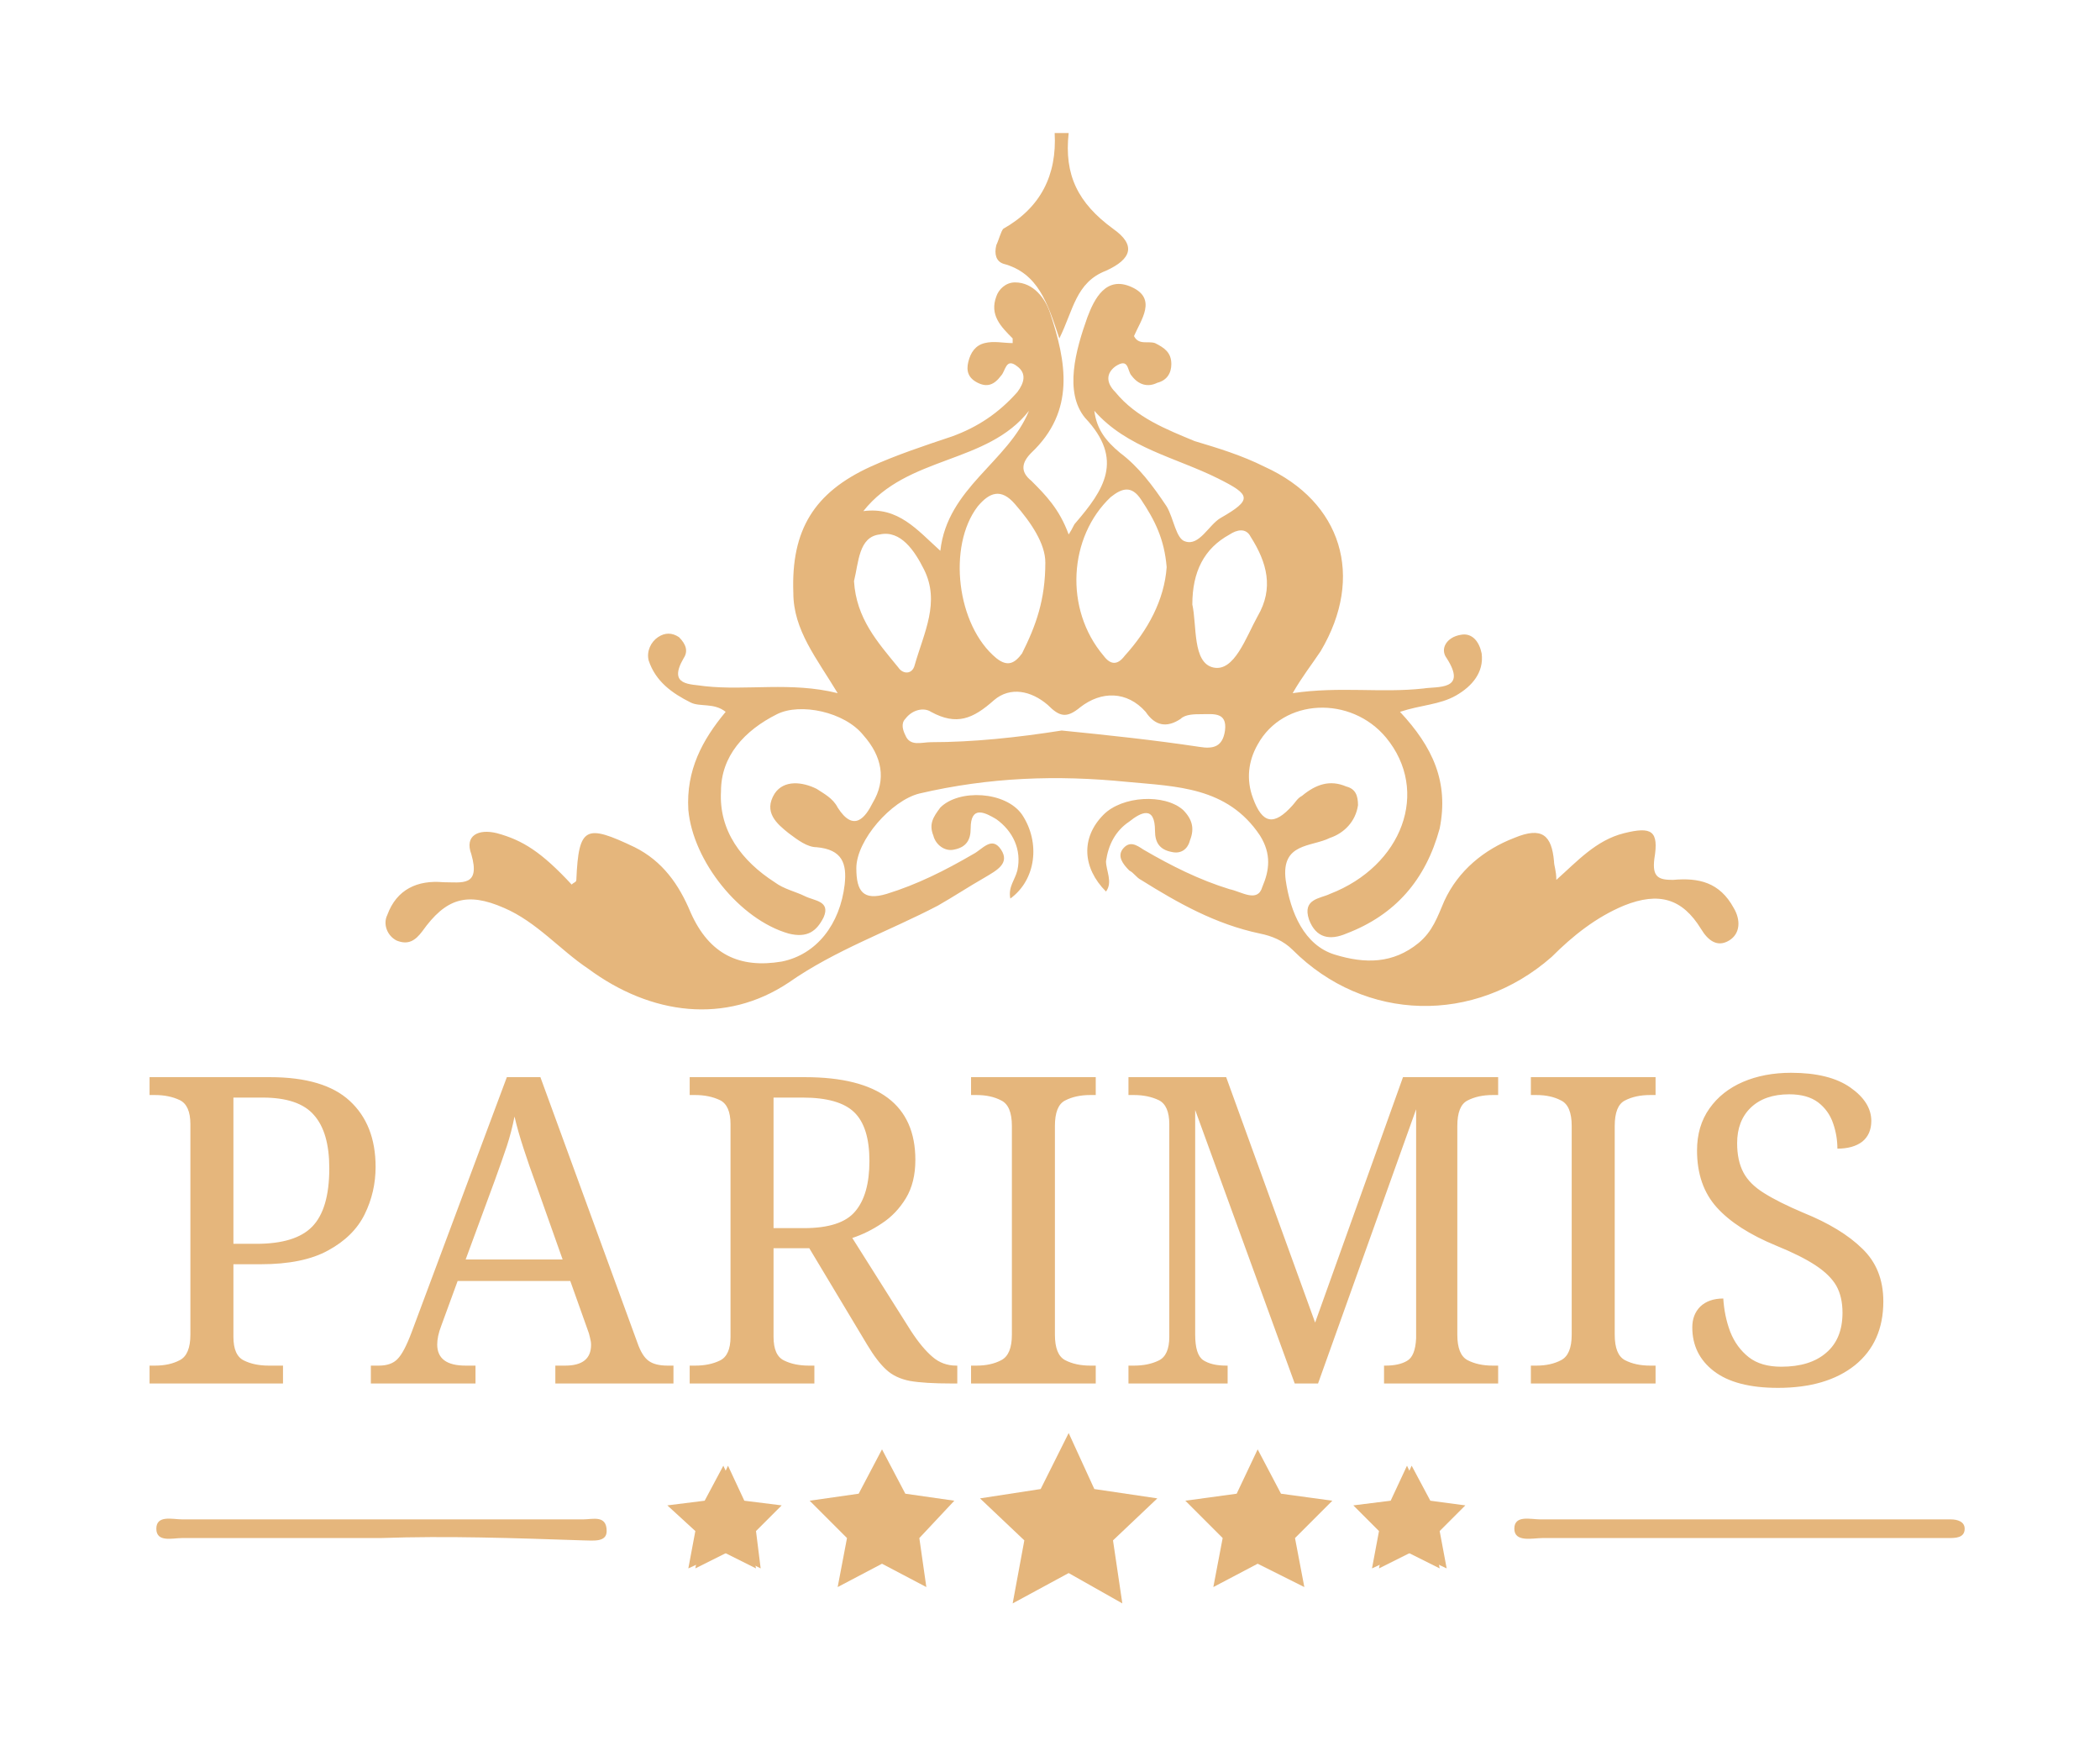
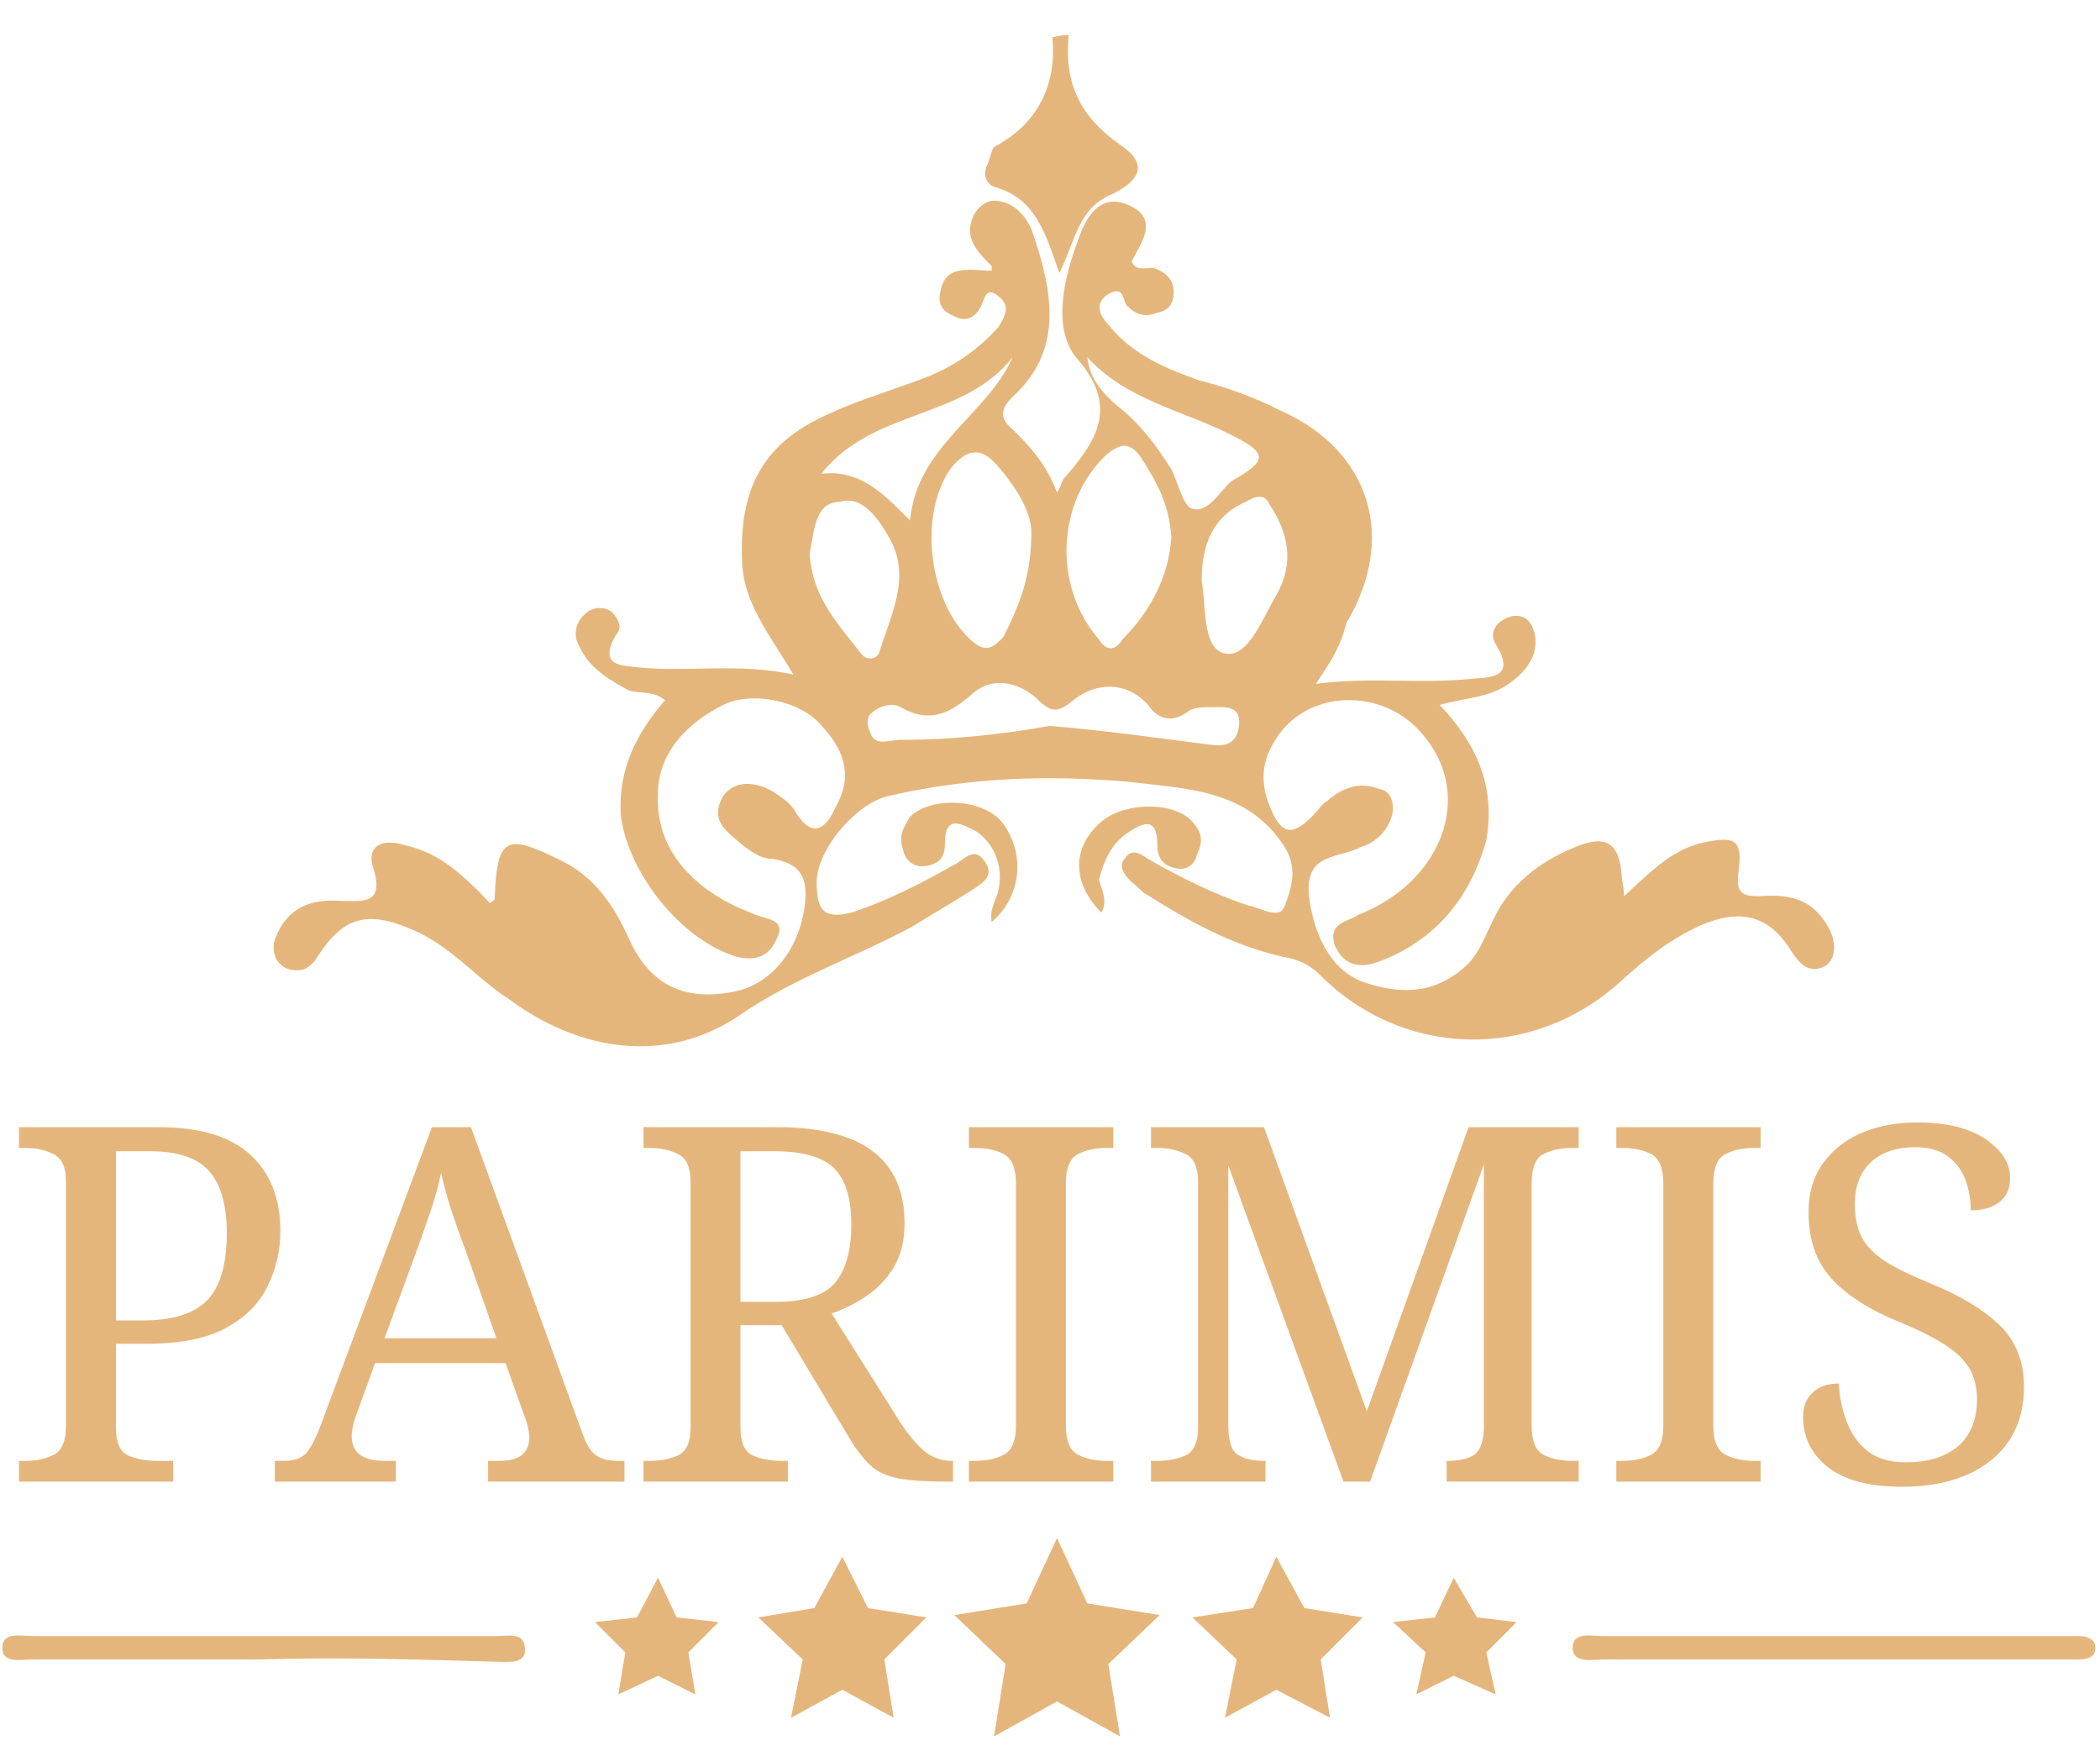
- <svg xmlns="http://www.w3.org/2000/svg" version="1.1" id="Layer_1" x="0px" y="0px" viewBox="0 0 90 75" style="enable-background:new 0 0 90 75;" xml:space="preserve">
+ <svg xmlns="http://www.w3.org/2000/svg" version="1.1" id="Layer_1" x="0px" y="0px" viewBox="-594 38 90 75" style="enable-background:new -594 38 90 75;" xml:space="preserve">
  <style type="text/css">
	.st0{fill:#E5B67C;}
	.st1{font-family:'Georgia';}
- 	.st2{font-size:18.385px;}
+ 	.st2{font-size:21.26px;}
</style>
  <g id="Layer_1_1_">
    <g id="XMLID_31_">
-       <path id="XMLID_21_" class="st0" d="M45.8,5.7c-0.2,1.8,0.4,3,1.9,4.1c1,0.7,0.8,1.3-0.3,1.8c-1.3,0.5-1.4,1.7-2,2.9    c-0.5-1.5-0.9-2.8-2.4-3.2c-0.3-0.1-0.4-0.4-0.3-0.8c0.1-0.2,0.2-0.6,0.3-0.7c1.6-0.9,2.3-2.3,2.2-4.1C45.5,5.7,45.7,5.7,45.8,5.7    z" />
-       <path id="XMLID_36_" class="st0" d="M55.4,29.7c2-0.3,3.8,0,5.6-0.2c0.6-0.1,1.9,0.1,1-1.3c-0.3-0.4,0-0.9,0.6-1    c0.5-0.1,0.8,0.3,0.9,0.8c0.1,0.8-0.4,1.4-1.1,1.8s-1.5,0.4-2.4,0.7c1.4,1.5,2.1,3,1.7,5c-0.6,2.2-1.9,3.7-4,4.5    c-0.7,0.3-1.3,0.2-1.6-0.6c-0.3-0.9,0.5-0.9,0.9-1.1c3.1-1.2,4.3-4.4,2.4-6.7c-1.5-1.8-4.4-1.7-5.5,0.3c-0.4,0.7-0.5,1.5-0.2,2.3    c0.4,1.1,0.9,1.2,1.7,0.3c0.1-0.1,0.2-0.3,0.4-0.4c0.6-0.5,1.2-0.7,1.9-0.4c0.4,0.1,0.5,0.4,0.5,0.8c-0.1,0.7-0.6,1.2-1.2,1.4    c-0.8,0.4-2.1,0.2-1.9,1.8c0.2,1.4,0.8,2.8,2.1,3.2c1.3,0.4,2.5,0.4,3.6-0.5c0.6-0.5,0.8-1.1,1.1-1.8c0.6-1.3,1.7-2.2,3-2.7    c1.2-0.5,1.6-0.1,1.7,1c0,0.2,0.1,0.4,0.1,0.8c0.9-0.8,1.7-1.7,2.9-2c1.2-0.3,1.5-0.1,1.3,1.1c-0.1,0.8,0.2,0.9,0.8,0.9    c1.1-0.1,2,0.1,2.6,1.2c0.3,0.5,0.3,1.1-0.2,1.4c-0.5,0.3-0.9,0-1.2-0.5c-0.8-1.3-1.8-1.6-3.3-1c-1.2,0.5-2.2,1.3-3.1,2.2    c-3.3,2.9-8,2.8-11.1-0.3c-0.4-0.4-0.9-0.6-1.4-0.7c-1.9-0.4-3.5-1.3-5.1-2.3c-0.2-0.1-0.3-0.3-0.5-0.4c-0.3-0.3-0.5-0.6-0.3-0.9    c0.3-0.4,0.6-0.2,0.9,0c1.2,0.7,2.4,1.3,3.7,1.7c0.5,0.1,1.2,0.6,1.4-0.1c0.3-0.7,0.4-1.4-0.1-2.2c-1.4-2.1-3.6-2.1-5.7-2.3    c-3-0.3-5.9-0.2-8.9,0.5c-1.2,0.3-2.7,2-2.7,3.2c0,1,0.3,1.4,1.3,1.1c1.3-0.4,2.5-1,3.7-1.7c0.4-0.2,0.8-0.8,1.2-0.2    c0.4,0.6-0.2,0.9-0.7,1.2c-0.7,0.4-1.3,0.8-2,1.2c-2.1,1.1-4.4,1.9-6.4,3.3c-2.7,1.8-5.9,1.4-8.6-0.6c-1.2-0.8-2.2-2-3.6-2.6    c-1.6-0.7-2.5-0.4-3.5,1c-0.3,0.4-0.6,0.6-1.1,0.4c-0.4-0.2-0.6-0.7-0.4-1.1c0.4-1.1,1.3-1.5,2.4-1.4c0.8,0,1.6,0.2,1.2-1.2    c-0.3-0.8,0.3-1.1,1.1-0.9c1.1,0.3,1.9,0.8,3.2,2.2c0.1-0.1,0.2-0.1,0.2-0.2c0.1-2.3,0.4-2.4,2.5-1.4c1.2,0.6,1.9,1.6,2.4,2.8    c0.8,1.8,2.1,2.4,3.9,2.1c1.5-0.3,2.5-1.6,2.7-3.3c0.1-0.9-0.1-1.5-1.2-1.6c-0.4,0-0.8-0.3-1.2-0.6c-0.5-0.4-1.1-0.9-0.6-1.7    c0.4-0.6,1.2-0.5,1.8-0.2c0.3,0.2,0.7,0.4,0.9,0.8c0.7,1.1,1.2,0.4,1.5-0.2c0.6-1,0.4-2-0.4-2.9c-0.8-1-2.7-1.4-3.7-0.9    c-1.4,0.7-2.4,1.8-2.4,3.3c-0.1,1.7,0.9,3,2.3,3.9c0.4,0.3,0.9,0.4,1.3,0.6c0.4,0.2,1.1,0.2,0.8,0.9c-0.3,0.6-0.7,0.9-1.5,0.7    c-2.1-0.6-4.1-3.1-4.3-5.3c-0.1-1.7,0.6-3,1.6-4.2c-0.5-0.4-1.1-0.2-1.5-0.4c-0.8-0.4-1.5-0.9-1.8-1.8c-0.1-0.4,0.1-0.8,0.4-1    c0.3-0.2,0.6-0.2,0.9,0c0.3,0.3,0.4,0.6,0.2,0.9c-0.7,1.2,0.3,1.1,0.9,1.2c1.8,0.2,3.7-0.2,5.7,0.3c-0.9-1.5-1.9-2.7-1.9-4.3    c-0.1-2.7,0.9-4.3,3.3-5.4c1.1-0.5,2.3-0.9,3.5-1.3c1.1-0.4,2-1,2.8-1.9c0.3-0.4,0.4-0.8,0-1.1c-0.5-0.4-0.5,0.2-0.7,0.4    c-0.3,0.4-0.6,0.5-1,0.3c-0.4-0.2-0.5-0.5-0.4-0.9c0.1-0.4,0.3-0.7,0.7-0.8c0.4-0.1,0.8,0,1.2,0c0-0.1,0-0.2,0-0.2    c-0.5-0.5-1-1-0.7-1.8c0.1-0.3,0.4-0.6,0.8-0.6c0.8,0,1.3,0.7,1.5,1.3c0.7,2.1,1.1,4.2-0.8,6c-0.4,0.4-0.5,0.8,0,1.2    c0.6,0.6,1.2,1.2,1.6,2.3c0.2-0.3,0.2-0.4,0.3-0.5c1.2-1.4,2.1-2.7,0.4-4.5c-0.9-1.1-0.4-2.9,0.1-4.3c0.3-0.8,0.8-1.8,1.9-1.3    c1.1,0.5,0.4,1.4,0.1,2.1c0.2,0.4,0.6,0.2,0.9,0.3c0.4,0.2,0.7,0.4,0.7,0.9c0,0.4-0.2,0.7-0.6,0.8c-0.4,0.2-0.8,0.1-1.1-0.3    c-0.2-0.2-0.1-0.8-0.7-0.4c-0.4,0.3-0.4,0.7,0,1.1c0.9,1.1,2.2,1.6,3.4,2.1c1,0.3,2,0.6,3,1.1c3.3,1.5,4.3,4.7,2.4,7.9    C56.2,28.5,55.8,29,55.4,29.7z M50,24.3c-0.1-1.2-0.5-2-1.1-2.9c-0.4-0.6-0.8-0.5-1.3-0.1c-1.8,1.7-2,4.8-0.3,6.8    c0.3,0.4,0.6,0.4,0.9,0C49.2,27,49.9,25.7,50,24.3z M44.8,24.1c0-0.8-0.6-1.7-1.3-2.5c-0.6-0.7-1.1-0.5-1.6,0.1    c-1.3,1.7-0.9,5.1,0.8,6.5c0.5,0.4,0.8,0.2,1.1-0.2C44.4,26.8,44.8,25.7,44.8,24.1z M45.5,31.3c2,0.2,3.9,0.4,5.9,0.7    c0.6,0.1,1,0,1.1-0.7c0.1-0.8-0.5-0.7-1-0.7c-0.3,0-0.7,0-0.9,0.2c-0.6,0.4-1.1,0.3-1.5-0.3c-0.8-0.9-1.9-0.9-2.8-0.2    c-0.6,0.5-0.9,0.4-1.4-0.1c-0.7-0.6-1.6-0.8-2.3-0.2c-0.9,0.8-1.6,1.1-2.7,0.5c-0.3-0.2-0.8-0.1-1.1,0.3c-0.2,0.2-0.1,0.5,0,0.7    c0.2,0.5,0.7,0.3,1.1,0.3C41.7,31.8,43.6,31.6,45.5,31.3z M36.6,24.9c0.1,1.6,1,2.6,1.9,3.7c0.2,0.3,0.6,0.3,0.7-0.1    c0.4-1.4,1.1-2.7,0.4-4.1c-0.4-0.8-1-1.7-1.9-1.5C36.8,23,36.8,24.1,36.6,24.9z M51.1,25.9c0.2,0.9,0,2.5,0.9,2.7    c0.9,0.2,1.4-1.3,1.9-2.2c0.7-1.2,0.4-2.3-0.3-3.4c-0.2-0.4-0.6-0.3-0.9-0.1C51.6,23.5,51.1,24.5,51.1,25.9z M44.1,17.6    c-1.8,2.3-5.2,1.9-7.1,4.3c1.5-0.2,2.3,0.8,3.3,1.7C40.6,20.9,43.2,19.8,44.1,17.6z M46.9,17.6c0.1,0.8,0.5,1.3,1.1,1.8    c0.8,0.6,1.4,1.4,2,2.3c0.3,0.5,0.4,1.4,0.8,1.5c0.6,0.2,1-0.7,1.5-1c1.4-0.8,1.3-1-0.1-1.7C50.4,19.6,48.3,19.2,46.9,17.6z" />
-       <path id="XMLID_12_" class="st0" d="M74.5,65.9c-2.8,0-5.6,0-8.4,0c-0.4,0-1.2,0.2-1.2-0.4c0-0.6,0.7-0.4,1.1-0.4    c5.7,0,11.4,0,17.1,0c0.2,0,0.3,0,0.5,0c0.3,0,0.6,0.1,0.6,0.4c0,0.4-0.4,0.4-0.7,0.4c-0.4,0-0.9,0-1.3,0    C79.7,65.9,77.1,65.9,74.5,65.9z" />
-       <path id="XMLID_11_" class="st0" d="M16.3,65.9c-2.8,0-5.7,0-8.5,0c-0.4,0-1.1,0.2-1.1-0.4c0-0.6,0.7-0.4,1.1-0.4    c5.7,0,11.5,0,17.2,0c0.4,0,1-0.2,1,0.5c0,0.5-0.6,0.4-1,0.4C22,65.9,19.2,65.8,16.3,65.9z" />
-       <path id="XMLID_10_" class="st0" d="M43.3,38.5c-0.1-0.5,0.2-0.8,0.3-1.2c0.2-0.9-0.2-1.7-0.9-2.2c-0.5-0.3-1.1-0.6-1.1,0.4    c0,0.5-0.2,0.8-0.7,0.9c-0.4,0.1-0.8-0.2-0.9-0.6c-0.2-0.5,0-0.8,0.3-1.2c0.8-0.8,2.8-0.7,3.5,0.3C44.6,36.1,44.4,37.7,43.3,38.5z    " />
-       <path id="XMLID_9_" class="st0" d="M47.4,38.2c-1-1-1.1-2.3-0.1-3.3c0.8-0.8,2.6-0.9,3.4-0.2c0.4,0.4,0.5,0.8,0.3,1.3    c-0.1,0.4-0.4,0.6-0.8,0.5c-0.5-0.1-0.7-0.4-0.7-0.9c0-1.1-0.6-0.8-1.1-0.4c-0.6,0.4-0.9,1-1,1.7C47.4,37.3,47.7,37.8,47.4,38.2z" />
+       <path id="XMLID_21_" class="st0" d="M-548.2,39.5c-0.2,2.1,0.5,3.5,2.2,4.7c1.2,0.8,0.9,1.5-0.3,2.1c-1.5,0.6-1.6,2-2.3,3.4    c-0.6-1.7-1-3.2-2.8-3.7c-0.3-0.1-0.5-0.5-0.3-0.9c0.1-0.2,0.2-0.7,0.3-0.8c1.9-1,2.7-2.7,2.5-4.7    C-548.5,39.5-548.3,39.5-548.2,39.5z" />
+       <path id="XMLID_36_" class="st0" d="M-537.6,67.3c2.3-0.3,4.4,0,6.5-0.2c0.7-0.1,2.2,0.1,1.2-1.5c-0.3-0.5,0-1,0.7-1.2    c0.6-0.1,0.9,0.3,1,0.9c0.1,0.9-0.5,1.6-1.3,2.1c-0.8,0.5-1.7,0.5-2.8,0.8c1.6,1.7,2.4,3.5,2,5.8c-0.7,2.5-2.2,4.3-4.6,5.2    c-0.8,0.3-1.5,0.2-1.9-0.7c-0.3-1,0.6-1,1-1.3c3.6-1.4,5-5.1,2.8-7.7c-1.7-2.1-5.1-2-6.4,0.3c-0.5,0.8-0.6,1.7-0.2,2.7    c0.5,1.3,1,1.4,2,0.3c0.1-0.1,0.2-0.3,0.5-0.5c0.7-0.6,1.4-0.8,2.2-0.5c0.5,0.1,0.6,0.5,0.6,0.9c-0.1,0.8-0.7,1.4-1.4,1.6    c-0.9,0.5-2.4,0.2-2.2,2.1c0.2,1.6,0.9,3.2,2.4,3.7s2.9,0.5,4.2-0.6c0.7-0.6,0.9-1.3,1.3-2.1c0.7-1.5,2-2.5,3.5-3.1    c1.4-0.6,1.9-0.1,2,1.2c0,0.2,0.1,0.5,0.1,0.9c1-0.9,2-2,3.4-2.3c1.4-0.3,1.7-0.1,1.5,1.3c-0.1,0.9,0.2,1,0.9,1    c1.3-0.1,2.3,0.1,3,1.4c0.3,0.6,0.3,1.3-0.2,1.6c-0.6,0.3-1,0-1.4-0.6c-0.9-1.5-2.1-1.9-3.8-1.2c-1.4,0.6-2.5,1.5-3.6,2.5    c-3.8,3.4-9.3,3.2-12.8-0.3c-0.5-0.5-1-0.7-1.6-0.8c-2.2-0.5-4-1.5-5.9-2.7c-0.2-0.1-0.3-0.3-0.6-0.5c-0.3-0.3-0.6-0.7-0.3-1    c0.3-0.5,0.7-0.2,1,0c1.4,0.8,2.8,1.5,4.3,2c0.6,0.1,1.4,0.7,1.6-0.1c0.3-0.8,0.5-1.6-0.1-2.5c-1.6-2.4-4.2-2.4-6.6-2.7    c-3.5-0.3-6.8-0.2-10.3,0.6c-1.4,0.3-3.1,2.3-3.1,3.7c0,1.2,0.3,1.6,1.5,1.3c1.5-0.5,2.9-1.2,4.3-2c0.5-0.2,0.9-0.9,1.4-0.2    c0.5,0.7-0.2,1-0.8,1.4c-0.8,0.5-1.5,0.9-2.3,1.4c-2.4,1.3-5.1,2.2-7.4,3.8c-3.1,2.1-6.8,1.6-9.9-0.7c-1.4-0.9-2.5-2.3-4.2-3    c-1.9-0.8-2.9-0.5-4,1.2c-0.3,0.5-0.7,0.7-1.3,0.5c-0.5-0.2-0.7-0.8-0.5-1.3c0.5-1.3,1.5-1.7,2.8-1.6c0.9,0,1.9,0.2,1.4-1.4    c-0.3-0.9,0.3-1.3,1.3-1c1.3,0.3,2.2,0.9,3.7,2.5c0.1-0.1,0.2-0.1,0.2-0.2c0.1-2.7,0.5-2.8,2.9-1.6c1.4,0.7,2.2,1.9,2.8,3.2    c0.9,2.1,2.4,2.8,4.5,2.4c1.7-0.3,2.9-1.9,3.1-3.8c0.1-1-0.1-1.7-1.4-1.9c-0.5,0-0.9-0.3-1.4-0.7c-0.6-0.5-1.3-1-0.7-2    c0.5-0.7,1.4-0.6,2.1-0.2c0.3,0.2,0.8,0.5,1,0.9c0.8,1.3,1.4,0.5,1.7-0.2c0.7-1.2,0.5-2.3-0.5-3.4c-0.9-1.2-3.1-1.6-4.3-1    c-1.6,0.8-2.8,2.1-2.8,3.8c-0.1,2,1,3.5,2.7,4.5c0.5,0.3,1,0.5,1.5,0.7c0.5,0.2,1.3,0.2,0.9,1c-0.3,0.7-0.8,1-1.7,0.8    c-2.4-0.7-4.7-3.6-5-6.1c-0.1-2,0.7-3.5,1.9-4.9c-0.6-0.5-1.3-0.2-1.7-0.5c-0.9-0.5-1.7-1-2.1-2.1c-0.1-0.5,0.1-0.9,0.5-1.2    c0.3-0.2,0.7-0.2,1,0c0.3,0.3,0.5,0.7,0.2,1c-0.8,1.4,0.3,1.3,1,1.4c2.1,0.2,4.3-0.2,6.6,0.3c-1-1.7-2.2-3.1-2.2-5    c-0.1-3.1,1-5,3.8-6.2c1.3-0.6,2.7-1,4-1.5c1.3-0.5,2.3-1.2,3.2-2.2c0.3-0.5,0.5-0.9,0-1.3c-0.6-0.5-0.6,0.2-0.8,0.5    c-0.3,0.5-0.7,0.6-1.2,0.3c-0.5-0.2-0.6-0.6-0.5-1c0.1-0.5,0.3-0.8,0.8-0.9c0.5-0.1,0.9,0,1.4,0c0-0.1,0-0.2,0-0.2    c-0.6-0.6-1.2-1.2-0.8-2.1c0.1-0.3,0.5-0.7,0.9-0.7c0.9,0,1.5,0.8,1.7,1.5c0.8,2.4,1.3,4.9-0.9,6.9c-0.5,0.5-0.6,0.9,0,1.4    c0.7,0.7,1.4,1.4,1.9,2.7c0.2-0.3,0.2-0.5,0.3-0.6c1.4-1.6,2.4-3.1,0.5-5.2c-1-1.3-0.5-3.4,0.1-5c0.3-0.9,0.9-2.1,2.2-1.5    s0.5,1.6,0.1,2.4c0.2,0.5,0.7,0.2,1,0.3c0.5,0.2,0.8,0.5,0.8,1c0,0.5-0.2,0.8-0.7,0.9c-0.5,0.2-0.9,0.1-1.3-0.3    c-0.2-0.2-0.1-0.9-0.8-0.5c-0.5,0.3-0.5,0.8,0,1.3c1,1.3,2.5,1.9,3.9,2.4c1.2,0.3,2.3,0.7,3.5,1.3c3.8,1.7,5,5.4,2.8,9.1    C-536.6,65.9-537.1,66.5-537.6,67.3z M-543.8,61c-0.1-1.4-0.6-2.3-1.3-3.4c-0.5-0.7-0.9-0.6-1.5-0.1c-2.1,2-2.3,5.6-0.3,7.9    c0.3,0.5,0.7,0.5,1,0C-544.7,64.2-543.9,62.7-543.8,61z M-549.8,60.8c0-0.9-0.7-2-1.5-2.9c-0.7-0.8-1.3-0.6-1.9,0.1    c-1.5,2-1,5.9,0.9,7.5c0.6,0.5,0.9,0.2,1.3-0.2C-550.3,63.9-549.8,62.7-549.8,60.8z M-549,69.1c2.3,0.2,4.5,0.5,6.8,0.8    c0.7,0.1,1.2,0,1.3-0.8c0.1-0.9-0.6-0.8-1.2-0.8c-0.3,0-0.8,0-1,0.2c-0.7,0.5-1.3,0.3-1.7-0.3c-0.9-1-2.2-1-3.2-0.2    c-0.7,0.6-1,0.5-1.6-0.1c-0.8-0.7-1.9-0.9-2.7-0.2c-1,0.9-1.9,1.3-3.1,0.6c-0.3-0.2-0.9-0.1-1.3,0.3c-0.2,0.2-0.1,0.6,0,0.8    c0.2,0.6,0.8,0.3,1.3,0.3C-553.4,69.7-551.2,69.5-549,69.1z M-559.3,61.7c0.1,1.9,1.2,3,2.2,4.3c0.2,0.3,0.7,0.3,0.8-0.1    c0.5-1.6,1.3-3.1,0.5-4.7c-0.5-0.9-1.2-2-2.2-1.7C-559.1,59.5-559.1,60.8-559.3,61.7z M-542.5,62.9c0.2,1,0,2.9,1,3.1    c1,0.2,1.6-1.5,2.2-2.5c0.8-1.4,0.5-2.7-0.3-3.9c-0.2-0.5-0.7-0.3-1-0.1C-542,60.1-542.5,61.3-542.5,62.9z M-550.6,53.3    c-2.1,2.7-6,2.2-8.2,5c1.7-0.2,2.7,0.9,3.8,2C-554.7,57.1-551.7,55.8-550.6,53.3z M-547.4,53.3c0.1,0.9,0.6,1.5,1.3,2.1    c0.9,0.7,1.6,1.6,2.3,2.7c0.3,0.6,0.5,1.6,0.9,1.7c0.7,0.2,1.2-0.8,1.7-1.2c1.6-0.9,1.5-1.2-0.1-2    C-543.3,55.6-545.8,55.1-547.4,53.3z" />
+       <path id="XMLID_12_" class="st0" d="M-515.5,109.1c-3.2,0-6.5,0-9.7,0c-0.5,0-1.4,0.2-1.4-0.5c0-0.7,0.8-0.5,1.3-0.5    c6.6,0,13.2,0,19.8,0c0.2,0,0.3,0,0.6,0c0.3,0,0.7,0.1,0.7,0.5c0,0.5-0.5,0.5-0.8,0.5c-0.5,0-1,0-1.5,0    C-509.5,109.1-512.5,109.1-515.5,109.1z" />
+       <path id="XMLID_11_" class="st0" d="M-582.8,109.1c-3.2,0-6.6,0-9.8,0c-0.5,0-1.3,0.2-1.3-0.5c0-0.7,0.8-0.5,1.3-0.5    c6.6,0,13.3,0,19.9,0c0.5,0,1.2-0.2,1.2,0.6c0,0.6-0.7,0.5-1.2,0.5C-576.2,109.1-579.4,109-582.8,109.1z" />
+       <path id="XMLID_10_" class="st0" d="M-551.5,77.5c-0.1-0.6,0.2-0.9,0.3-1.4c0.2-1-0.2-2-1-2.5c-0.6-0.3-1.3-0.7-1.3,0.5    c0,0.6-0.2,0.9-0.8,1c-0.5,0.1-0.9-0.2-1-0.7c-0.2-0.6,0-0.9,0.3-1.4c0.9-0.9,3.2-0.8,4,0.3C-550,74.7-550.3,76.5-551.5,77.5z" />
+       <path id="XMLID_9_" class="st0" d="M-546.8,77.1c-1.2-1.2-1.3-2.7-0.1-3.8c0.9-0.9,3-1,3.9-0.2c0.5,0.5,0.6,0.9,0.3,1.5    c-0.1,0.5-0.5,0.7-0.9,0.6c-0.6-0.1-0.8-0.5-0.8-1c0-1.3-0.7-0.9-1.3-0.5c-0.7,0.5-1,1.2-1.2,2C-546.8,76.1-546.5,76.6-546.8,77.1    z" />
    </g>
  </g>
  <g id="Layer_2">
-     <text id="XMLID_8_" transform="matrix(1 0 0 1 5.7065 59.2774)" class="st0 st1 st2">PARIMIS</text>
+     <text id="XMLID_8_" transform="matrix(1 0 0 1 -593.9995 101.4824)" class="st0 st1 st2">PARIMIS</text>
  </g>
  <g id="Layer_3">
-     <polygon id="XMLID_7_" class="st0" points="45.8,61.4 46.9,63.8 49.6,64.2 47.7,66 48.1,68.7 45.8,67.4 43.4,68.7 43.9,66 42,64.2    44.6,63.8  " />
-     <polygon id="XMLID_6_" class="st0" points="37.8,62.1 38.8,64 40.9,64.3 39.4,65.9 39.7,68 37.8,67 35.9,68 36.3,65.9 34.7,64.3    36.8,64  " />
-     <polygon id="XMLID_5_" class="st0" points="31,62.8 31.7,64.3 33.2,64.5 32.1,65.6 32.4,67.2 31,66.5 29.5,67.2 29.8,65.6    28.6,64.5 30.2,64.3  " />
-     <polygon id="XMLID_4_" class="st0" points="31.2,62.8 31.9,64.3 33.5,64.5 32.4,65.6 32.6,67.2 31.2,66.5 29.8,67.2 30.1,65.6    28.9,64.5 30.5,64.3  " />
-     <polygon id="XMLID_3_" class="st0" points="53.9,62.1 53,64 50.8,64.3 52.4,65.9 52,68 53.9,67 55.9,68 55.5,65.9 57.1,64.3    54.9,64  " />
-     <polygon id="XMLID_2_" class="st0" points="60.3,62.8 59.6,64.3 58,64.5 59.1,65.6 58.8,67.2 60.3,66.5 61.7,67.2 61.4,65.6    62.6,64.5 61,64.3  " />
-     <polygon id="XMLID_1_" class="st0" points="60.5,62.8 59.8,64.3 58.2,64.5 59.4,65.6 59.1,67.2 60.5,66.5 62,67.2 61.7,65.6    62.8,64.5 61.3,64.3  " />
+     <polygon id="XMLID_7_" class="st0" points="-548.7,103.9 -547.4,106.7 -544.3,107.2 -546.5,109.3 -546,112.4 -548.7,110.9    -551.4,112.4 -550.9,109.3 -553.1,107.2 -550,106.7  " />
+     <polygon id="XMLID_6_" class="st0" points="-557.9,104.7 -556.8,106.9 -554.3,107.3 -556.1,109.1 -555.7,111.6 -557.9,110.4    -560.1,111.6 -559.6,109.1 -561.5,107.3 -559.1,106.9  " />
+     <polygon id="XMLID_5_" class="st0" points="-565.8,105.6 -565,107.3 -563.2,107.5 -564.5,108.8 -564.2,110.6 -565.8,109.8    -567.5,110.6 -567.2,108.8 -568.5,107.5 -566.7,107.3  " />
+     <polygon id="XMLID_3_" class="st0" points="-539.3,104.7 -540.3,106.9 -542.9,107.3 -541,109.1 -541.5,111.6 -539.3,110.4    -537,111.6 -537.4,109.1 -535.6,107.3 -538.1,106.9  " />
+     <polygon id="XMLID_1_" class="st0" points="-531.7,105.6 -532.5,107.3 -534.3,107.5 -532.9,108.8 -533.3,110.6 -531.7,109.8    -529.9,110.6 -530.3,108.8 -529,107.5 -530.7,107.3  " />
  </g>
</svg>
